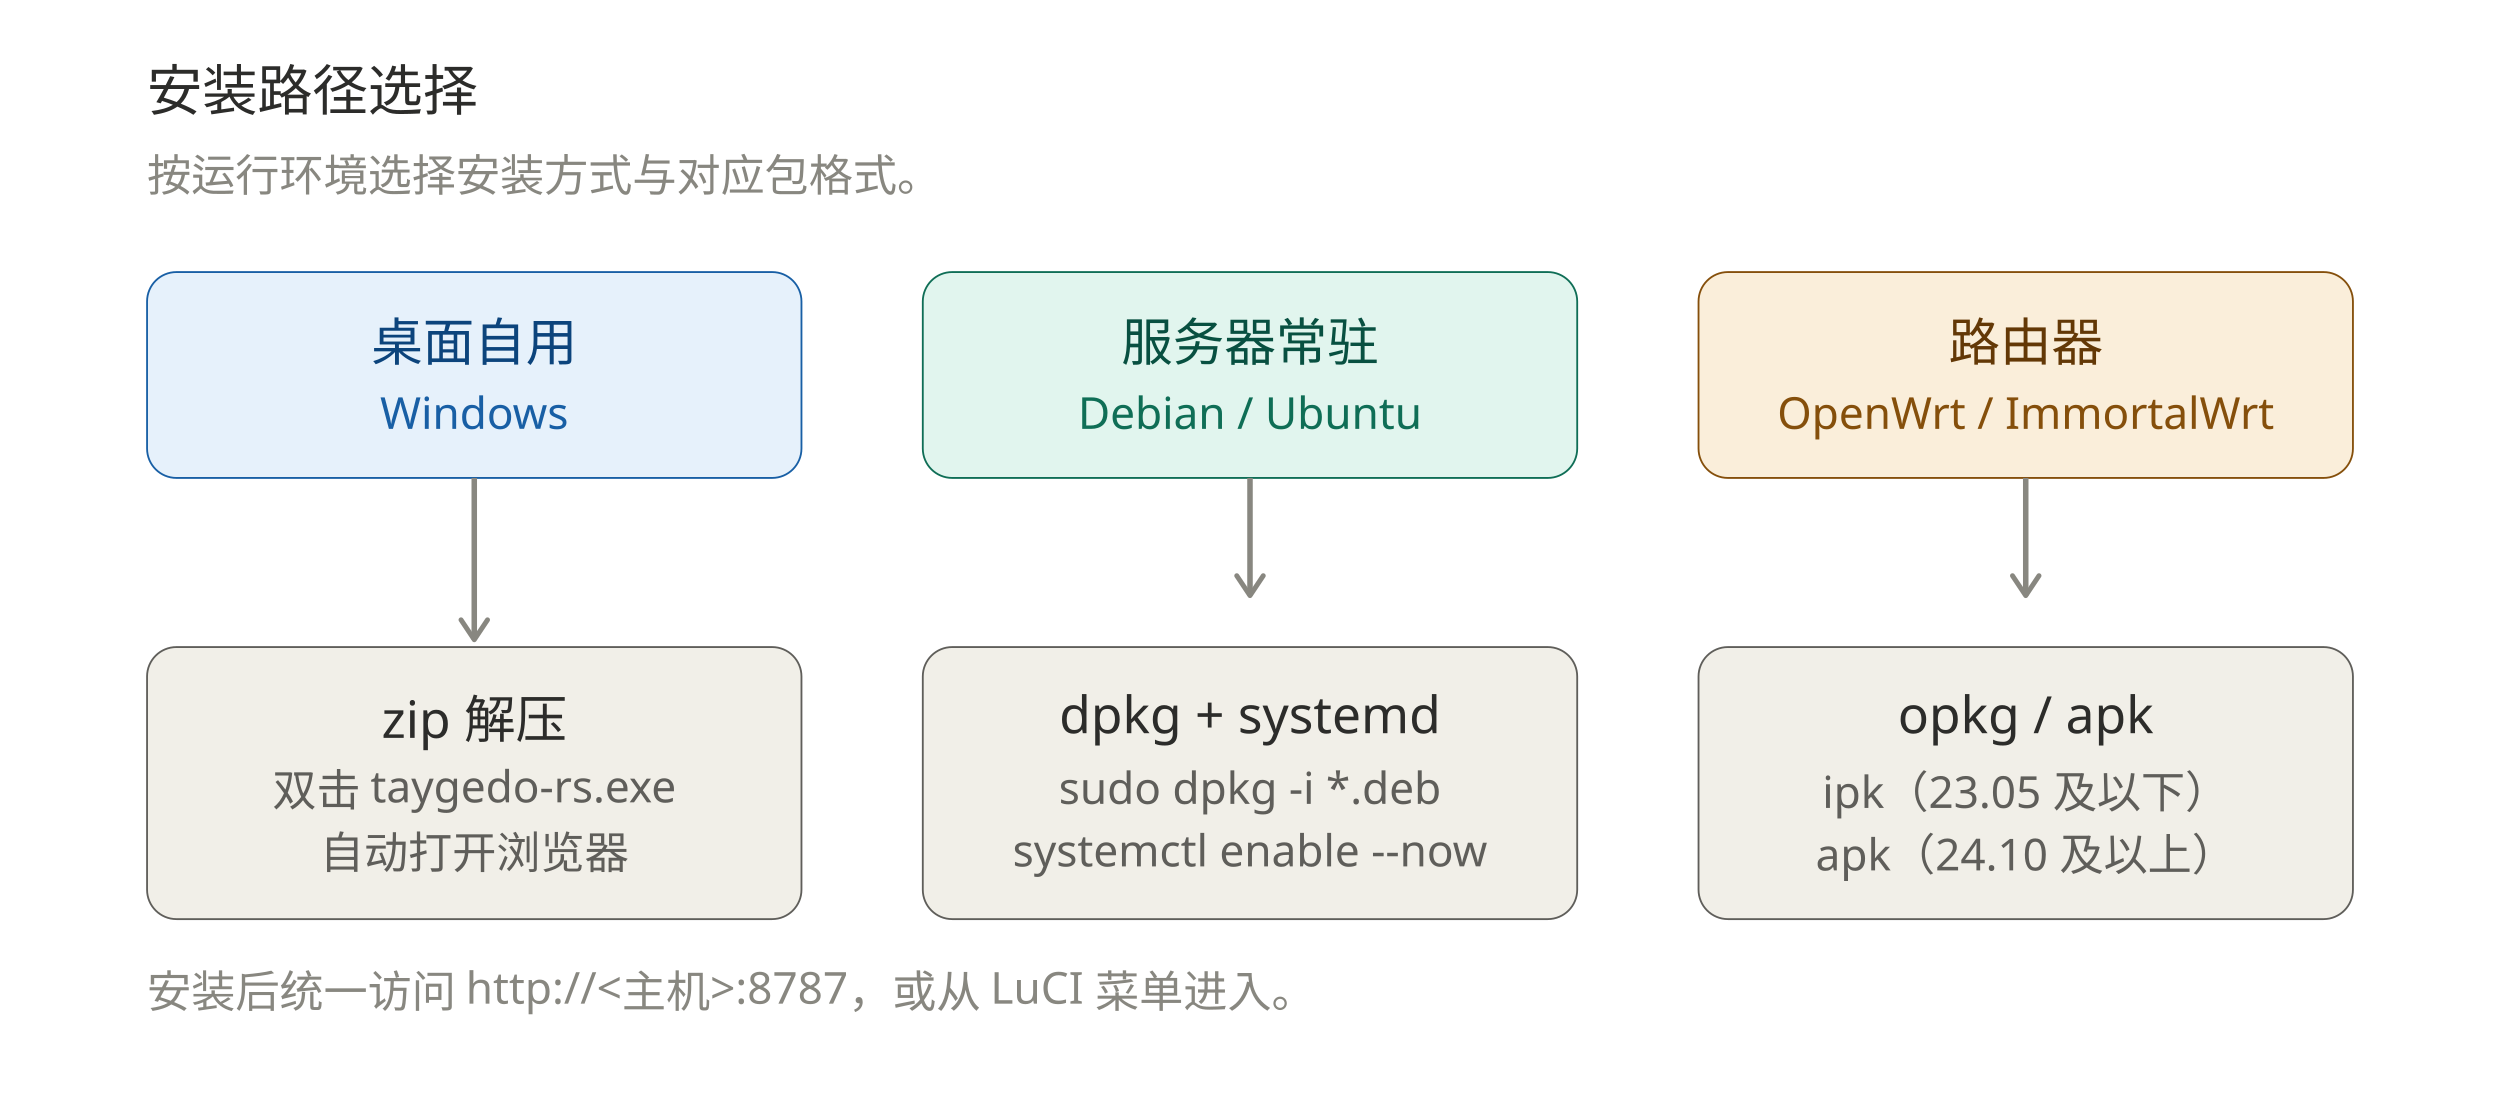
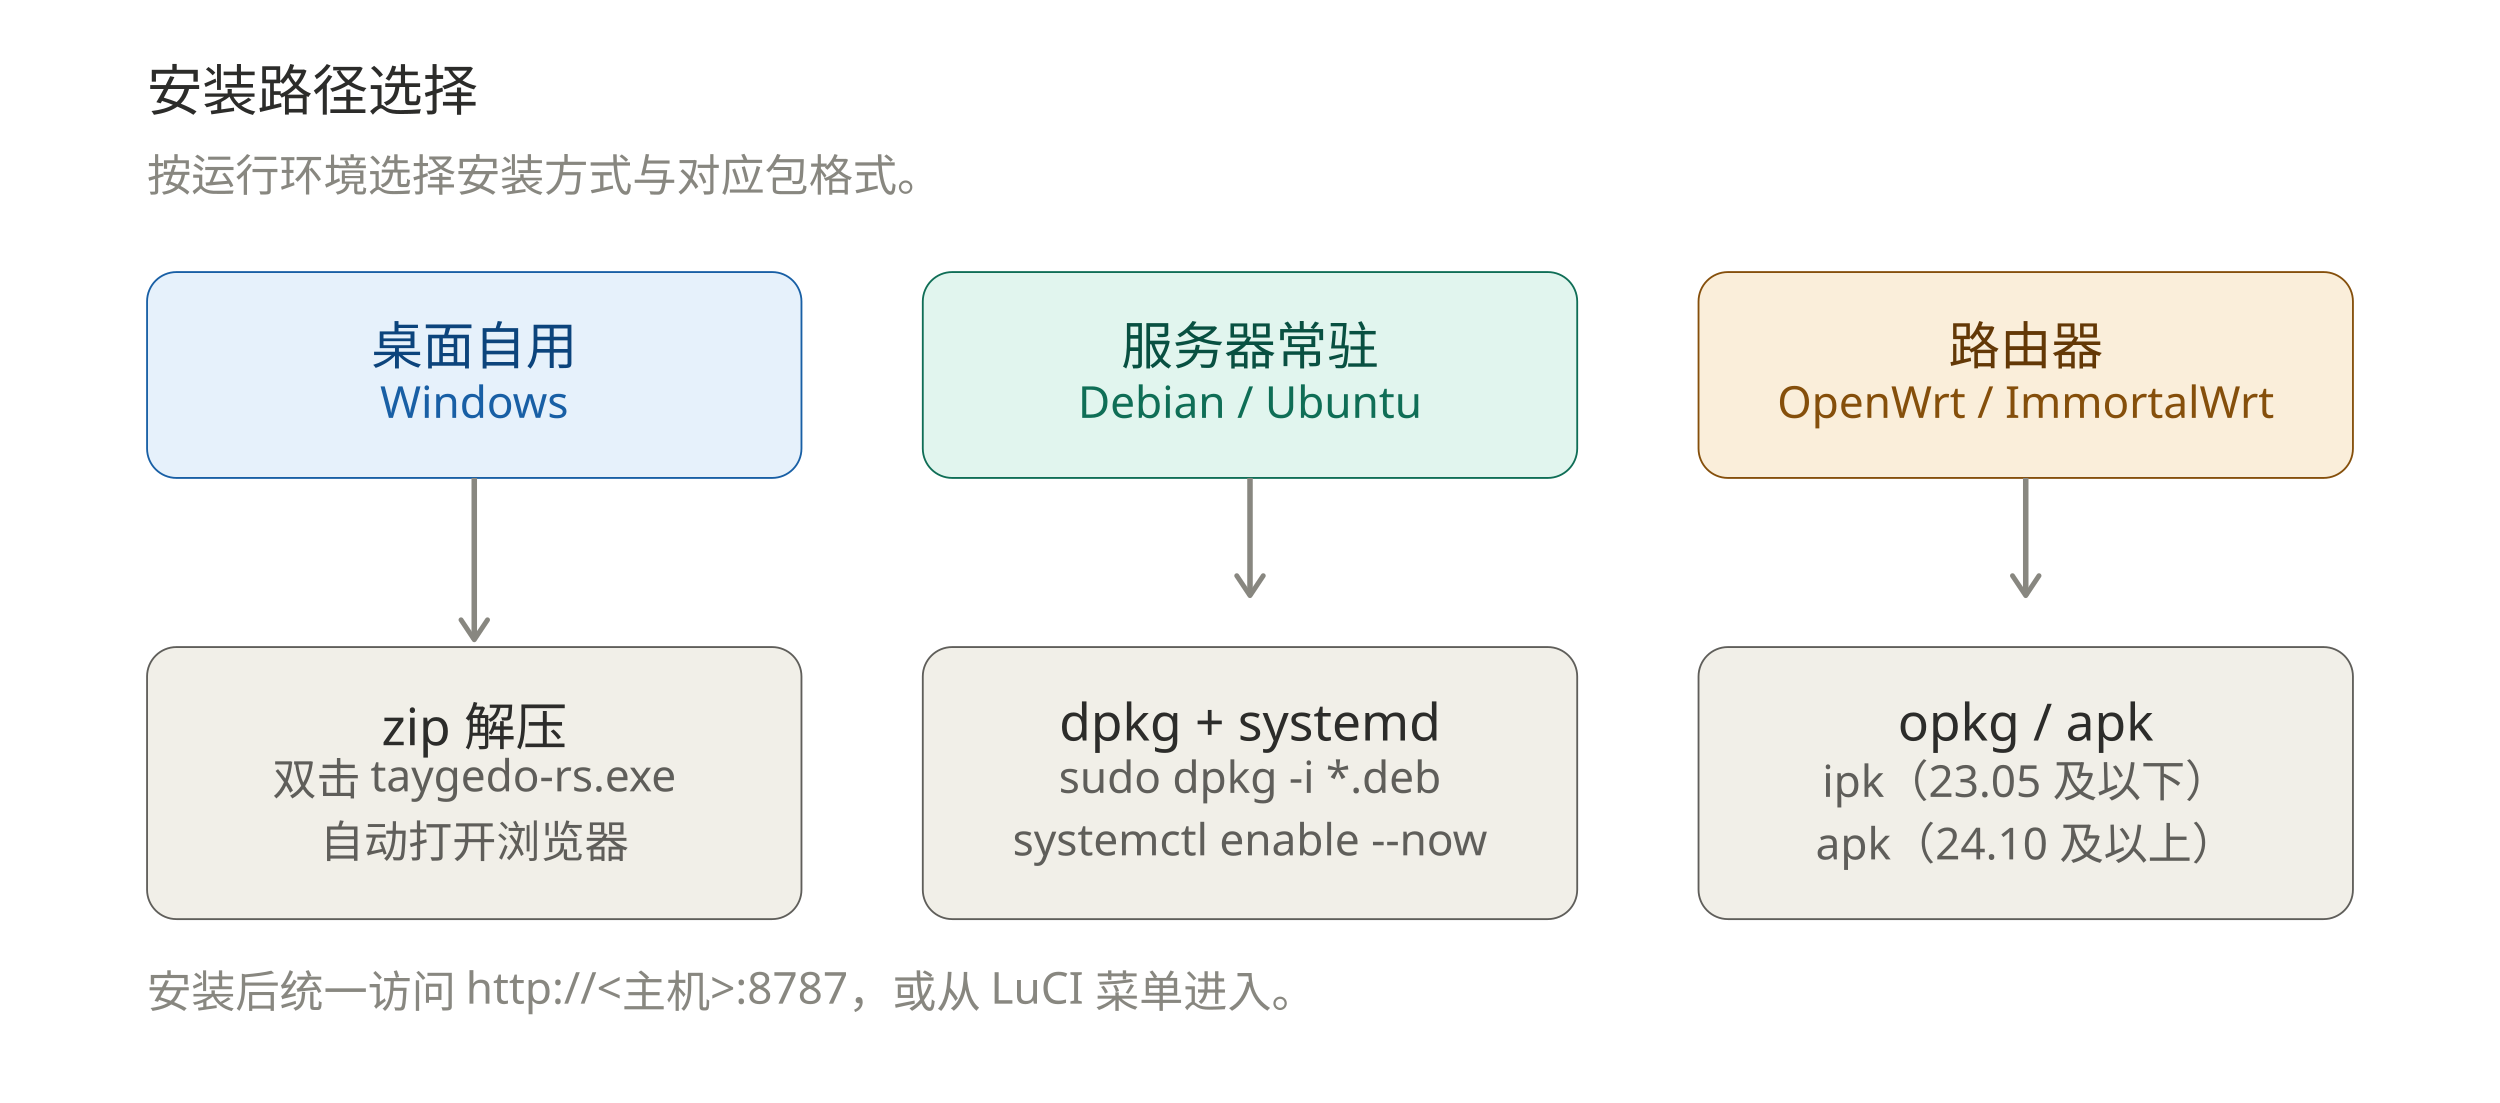
<svg xmlns="http://www.w3.org/2000/svg" viewBox="0 0 680 300" width="100%" role="img">
  <style>
text{font-family:'PingFang SC','Microsoft YaHei','Noto Sans SC','Hiragino Sans GB',sans-serif}
@media (prefers-color-scheme: dark){
g.s-blue&gt;rect,g.s-blue&gt;circle,g.s-blue&gt;polygon{fill:#042C53;stroke:#85B7EB}
g.s-blue&gt;text{fill:#B5D4F4}
g.s-teal&gt;rect,g.s-teal&gt;circle,g.s-teal&gt;polygon{fill:#04342C;stroke:#5DCAA5}
g.s-teal&gt;text{fill:#9FE1CB}
g.s-amber&gt;rect,g.s-amber&gt;circle,g.s-amber&gt;polygon{fill:#412402;stroke:#EF9F27}
g.s-amber&gt;text{fill:#FAC775}
g.s-purple&gt;rect,g.s-purple&gt;circle,g.s-purple&gt;polygon{fill:#26215C;stroke:#AFA9EC}
g.s-purple&gt;text{fill:#CECBF6}
g.s-coral&gt;rect,g.s-coral&gt;circle,g.s-coral&gt;polygon{fill:#4A1B0C;stroke:#F0997B}
g.s-coral&gt;text{fill:#F5C4B3}
g.s-gray&gt;rect,g.s-gray&gt;circle,g.s-gray&gt;polygon{fill:#2C2C2A;stroke:#B4B2A9}
g.s-gray&gt;text{fill:#D3D1C7}
g.s-red&gt;rect,g.s-red&gt;circle,g.s-red&gt;polygon{fill:#501313;stroke:#F09595}
g.s-red&gt;text{fill:#F7C1C1}
g.s-green&gt;rect,g.s-green&gt;circle,g.s-green&gt;polygon{fill:#173404;stroke:#97C459}
g.s-green&gt;text{fill:#C0DD97}
g.s-pink&gt;rect,g.s-pink&gt;circle,g.s-pink&gt;polygon{fill:#4B1528;stroke:#ED93B1}
g.s-pink&gt;text{fill:#F4C0D1}
g.s-neutral&gt;rect{fill:#2C2C2A;stroke:#B4B2A9}
g.s-neutral&gt;text{fill:#D3D1C7}
g.s-t1&gt;text{fill:#F1EFE8}
g.s-t2&gt;text{fill:#B4B2A9}
g.s-t3&gt;text{fill:#888780}
g.s-ln&gt;line,g.s-ln&gt;path{stroke:#B4B2A9}
g.s-div&gt;line{stroke:#444441}
}
</style>
  <defs>
    <marker id="ah" viewBox="0 0 10 10" refX="8" refY="5" markerWidth="6" markerHeight="6" orient="auto-start-reverse">
      <path d="M2 1L8 5L2 9" fill="none" stroke="#888780" stroke-width="1.5" stroke-linecap="round" stroke-linejoin="round" />
    </marker>
    <marker id="ah2" viewBox="0 0 10 10" refX="8" refY="5" markerWidth="6" markerHeight="6" orient="auto-start-reverse">
      <path d="M2 1L8 5L2 9" fill="none" stroke="#D85A30" stroke-width="1.5" stroke-linecap="round" stroke-linejoin="round" />
    </marker>
  </defs>
  <g class="s-t1">
    <text x="40" y="30" font-size="15" font-weight="500" fill="#2C2C2A">安装路径选择</text>
  </g>
  <g class="s-t3">
    <text x="40" y="52" font-size="12" fill="#888780">按运行环境选择安装方式与对应包格式。</text>
  </g>
  <g class="s-blue">
    <rect x="40" y="74" width="178" height="56" rx="8" fill="#E6F1FB" stroke="#185FA5" stroke-width="0.5" />
-     <text x="129" y="92" font-size="14" font-weight="500" fill="#0C447C" text-anchor="middle" dominant-baseline="central">桌面自用</text>
-     <text x="129" y="112" font-size="12" fill="#185FA5" text-anchor="middle" dominant-baseline="central">Windows</text>
+     <text x="129" y="93" font-size="14" font-weight="500" fill="#0C447C" text-anchor="middle" dominant-baseline="central">桌面自用</text>
+     <text x="129" y="109" font-size="12" fill="#185FA5" text-anchor="middle" dominant-baseline="central">Windows</text>
  </g>
  <g class="s-teal">
    <rect x="251" y="74" width="178" height="56" rx="8" fill="#E1F5EE" stroke="#0F6E56" stroke-width="0.5" />
-     <text x="340" y="92" font-size="14" font-weight="500" fill="#085041" text-anchor="middle" dominant-baseline="central">服务器常驻</text>
-     <text x="340" y="112" font-size="12" fill="#0F6E56" text-anchor="middle" dominant-baseline="central">Debian / Ubuntu</text>
+     <text x="340" y="93" font-size="14" font-weight="500" fill="#085041" text-anchor="middle" dominant-baseline="central">服务器常驻</text>
+     <text x="340" y="109" font-size="12" fill="#0F6E56" text-anchor="middle" dominant-baseline="central">Debian / Ubuntu</text>
  </g>
  <g class="s-amber">
    <rect x="462" y="74" width="178" height="56" rx="8" fill="#FAEEDA" stroke="#854F0B" stroke-width="0.5" />
-     <text x="551" y="92" font-size="14" font-weight="500" fill="#633806" text-anchor="middle" dominant-baseline="central">路由器</text>
-     <text x="551" y="112" font-size="12" fill="#854F0B" text-anchor="middle" dominant-baseline="central">OpenWrt / ImmortalWrt</text>
+     <text x="551" y="93" font-size="14" font-weight="500" fill="#633806" text-anchor="middle" dominant-baseline="central">路由器</text>
+     <text x="551" y="109" font-size="12" fill="#854F0B" text-anchor="middle" dominant-baseline="central">OpenWrt / ImmortalWrt</text>
  </g>
  <g class="s-gray">
    <rect x="40" y="176" width="178" height="74" rx="8" fill="#F1EFE8" stroke="#5F5E5A" stroke-width="0.5" />
-     <text x="129" y="194" font-size="14" font-weight="500" fill="#2C2C2A" text-anchor="middle" dominant-baseline="central">zip 解压</text>
-     <text x="129" y="214" font-size="12" fill="#5F5E5A" text-anchor="middle" dominant-baseline="central">双击 taygedo-rs.exe</text>
-     <text x="129" y="231" font-size="12" fill="#5F5E5A" text-anchor="middle" dominant-baseline="central">自动打开浏览器</text>
+     <text x="129" y="196" font-size="14" font-weight="500" fill="#2C2C2A" text-anchor="middle" dominant-baseline="central">zip 解压</text>
+     <text x="129" y="211" font-size="12" fill="#5F5E5A" text-anchor="middle" dominant-baseline="central">双击 taygedo-rs.exe</text>
+     <text x="129" y="228" font-size="12" fill="#5F5E5A" text-anchor="middle" dominant-baseline="central">自动打开浏览器</text>
  </g>
  <g class="s-ln">
    <line x1="129" y1="130" x2="129" y2="174" stroke="#888780" stroke-width="1.5" marker-end="url(#ah)" />
  </g>
  <g class="s-ln">
    <line x1="340" y1="130" x2="340" y2="162" stroke="#888780" stroke-width="1.5" marker-end="url(#ah)" />
  </g>
  <g class="s-ln">
    <line x1="551" y1="130" x2="551" y2="162" stroke="#888780" stroke-width="1.5" marker-end="url(#ah)" />
  </g>
  <g class="s-gray">
    <rect x="251" y="176" width="178" height="74" rx="8" fill="#F1EFE8" stroke="#5F5E5A" stroke-width="0.5" />
-     <text x="340" y="194" font-size="14" font-weight="500" fill="#2C2C2A" text-anchor="middle" dominant-baseline="central">dpkg + systemd</text>
-     <text x="340" y="214" font-size="12" fill="#5F5E5A" text-anchor="middle" dominant-baseline="central">sudo dpkg -i *.deb</text>
-     <text x="340" y="231" font-size="12" fill="#5F5E5A" text-anchor="middle" dominant-baseline="central">systemctl enable --now</text>
+     <text x="340" y="196" font-size="14" font-weight="500" fill="#2C2C2A" text-anchor="middle" dominant-baseline="central">dpkg + systemd</text>
+     <text x="340" y="211" font-size="12" fill="#5F5E5A" text-anchor="middle" dominant-baseline="central">sudo dpkg -i *.deb</text>
+     <text x="340" y="228" font-size="12" fill="#5F5E5A" text-anchor="middle" dominant-baseline="central">systemctl enable --now</text>
  </g>
  <g class="s-gray">
    <rect x="462" y="176" width="178" height="74" rx="8" fill="#F1EFE8" stroke="#5F5E5A" stroke-width="0.5" />
-     <text x="551" y="194" font-size="14" font-weight="500" fill="#2C2C2A" text-anchor="middle" dominant-baseline="central">opkg / apk</text>
-     <text x="551" y="214" font-size="12" fill="#5F5E5A" text-anchor="middle" dominant-baseline="central">ipk（23.05 及以下）</text>
-     <text x="551" y="231" font-size="12" fill="#5F5E5A" text-anchor="middle" dominant-baseline="central">apk（24.10 及以上）</text>
+     <text x="551" y="196" font-size="14" font-weight="500" fill="#2C2C2A" text-anchor="middle" dominant-baseline="central">opkg / apk</text>
+     <text x="551" y="211" font-size="12" fill="#5F5E5A" text-anchor="middle" dominant-baseline="central">ipk（23.05 及以下）</text>
+     <text x="551" y="228" font-size="12" fill="#5F5E5A" text-anchor="middle" dominant-baseline="central">apk（24.10 及以上）</text>
  </g>
  <g class="s-t3">
    <text x="40" y="274" font-size="12" fill="#888780">安装后统一访问 http://&lt;主机&gt;:8787，或从 LuCI 菜单进入。</text>
  </g>
</svg>
